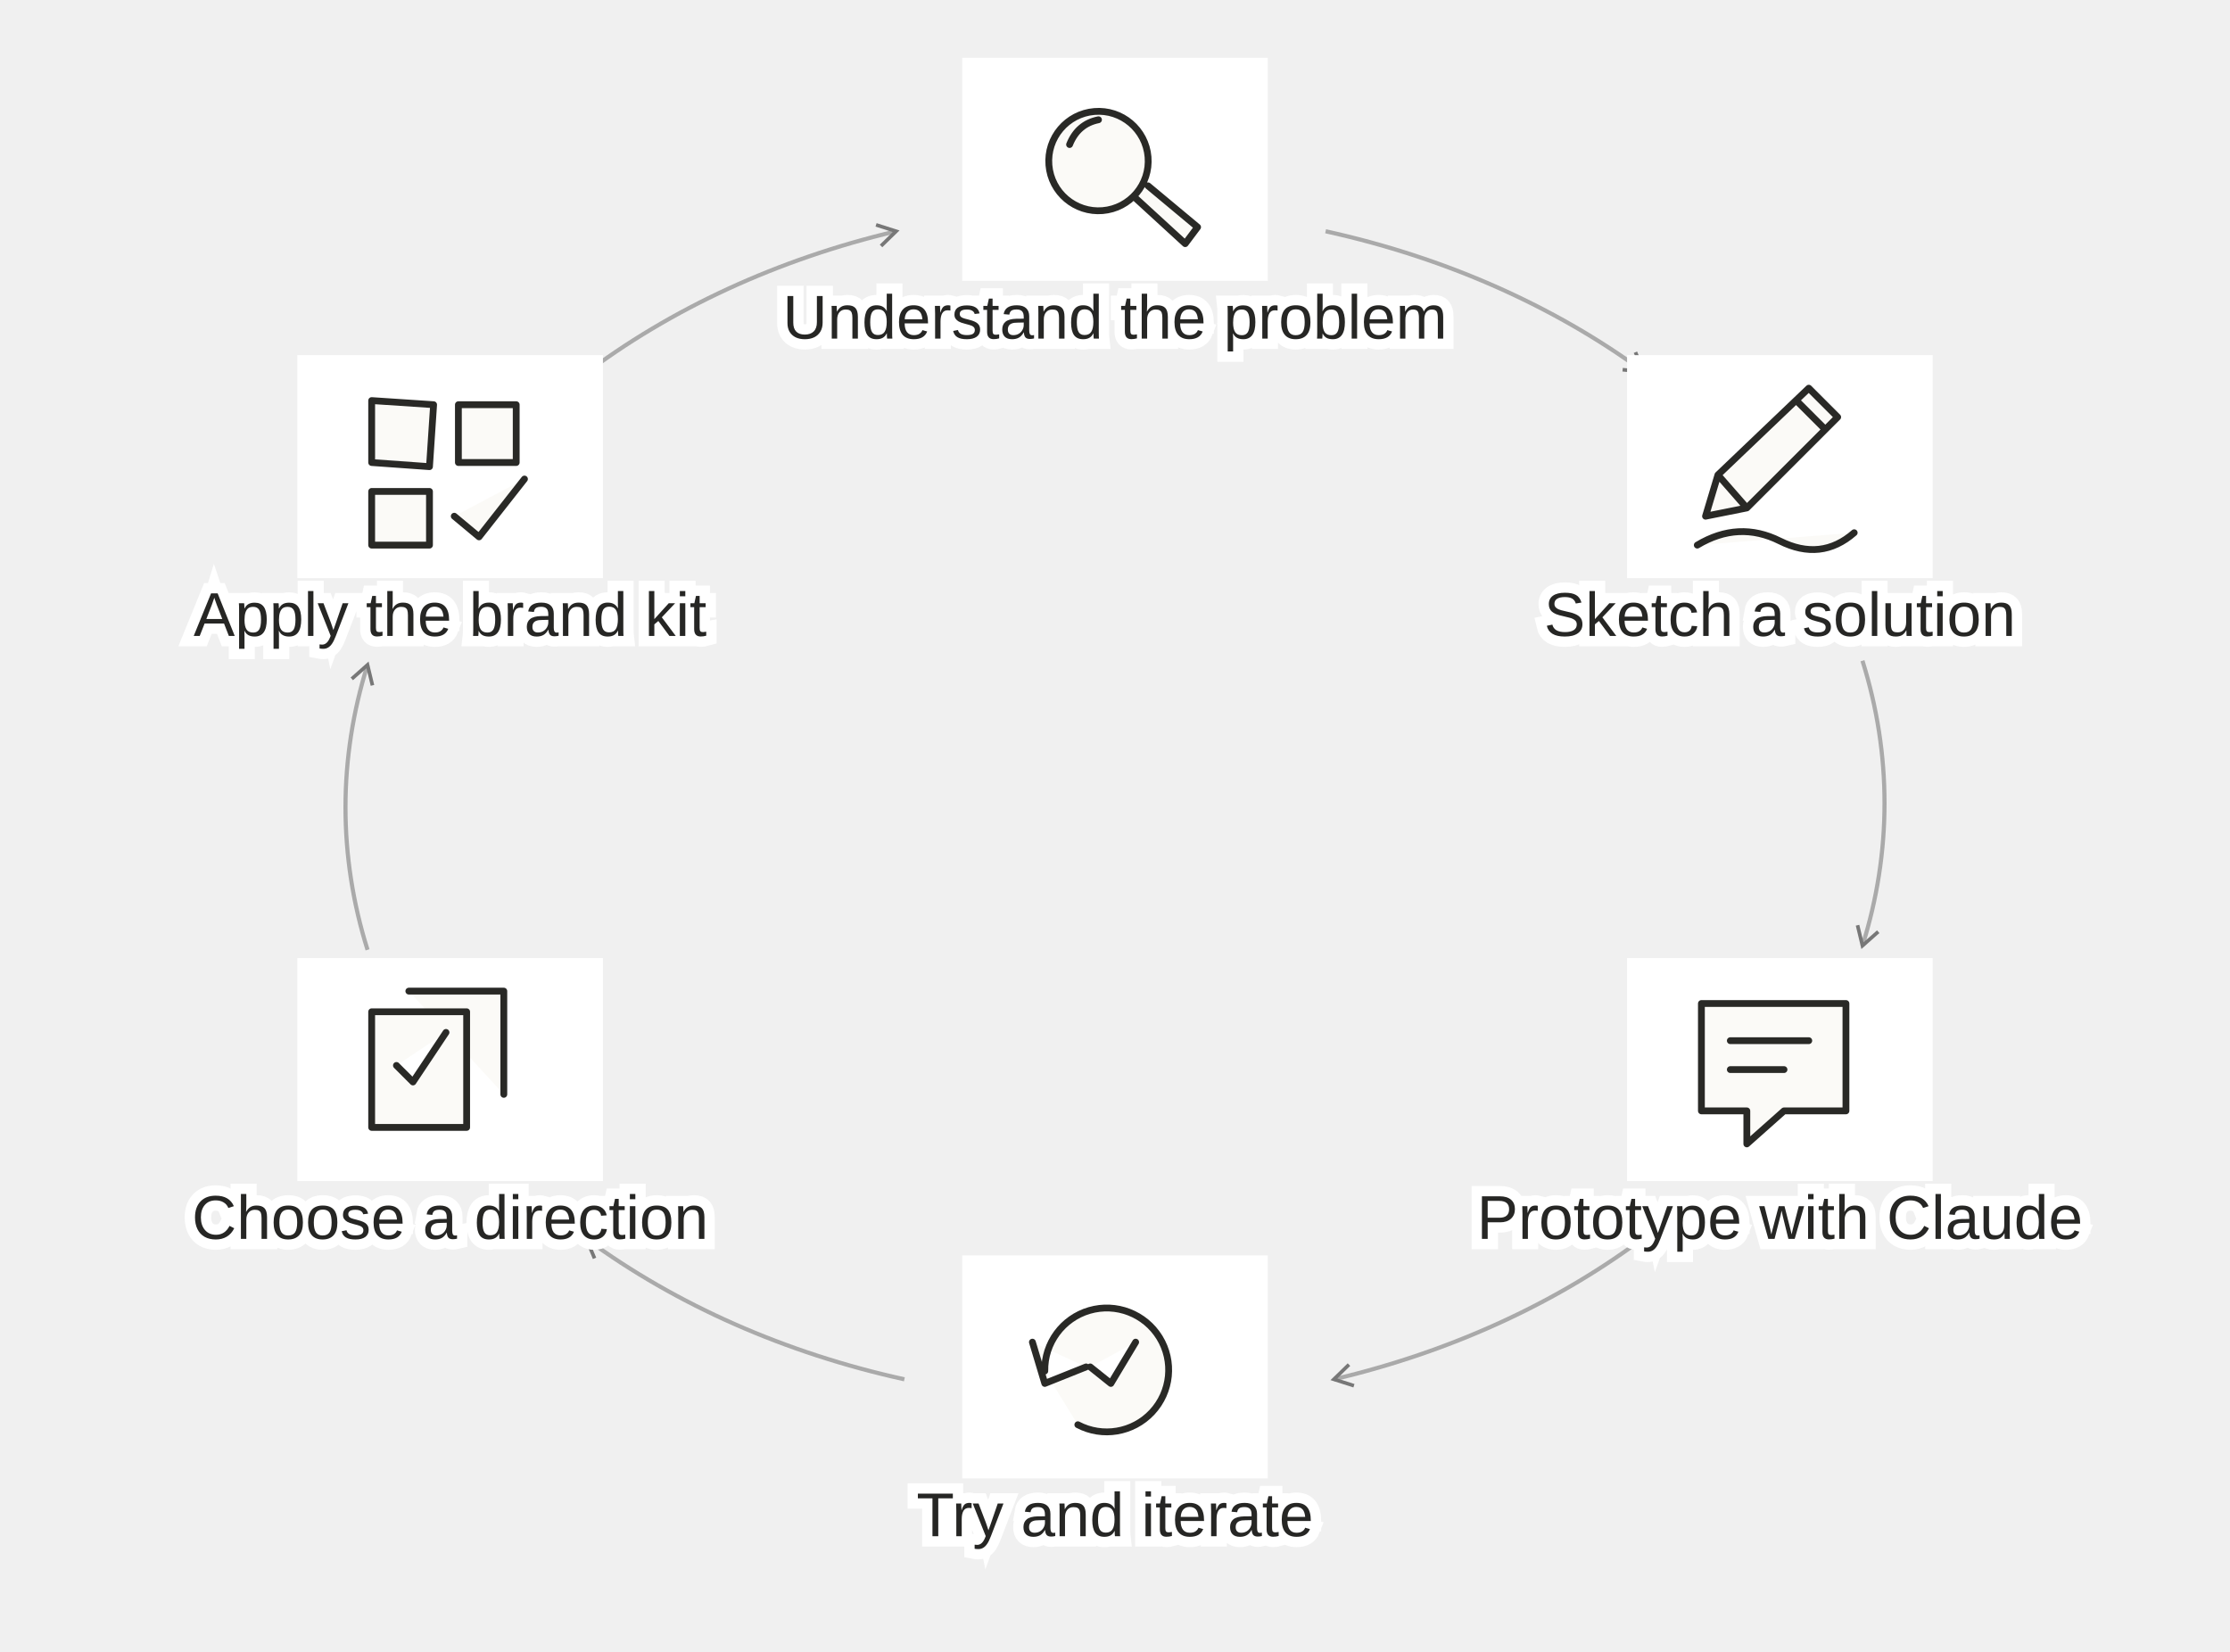
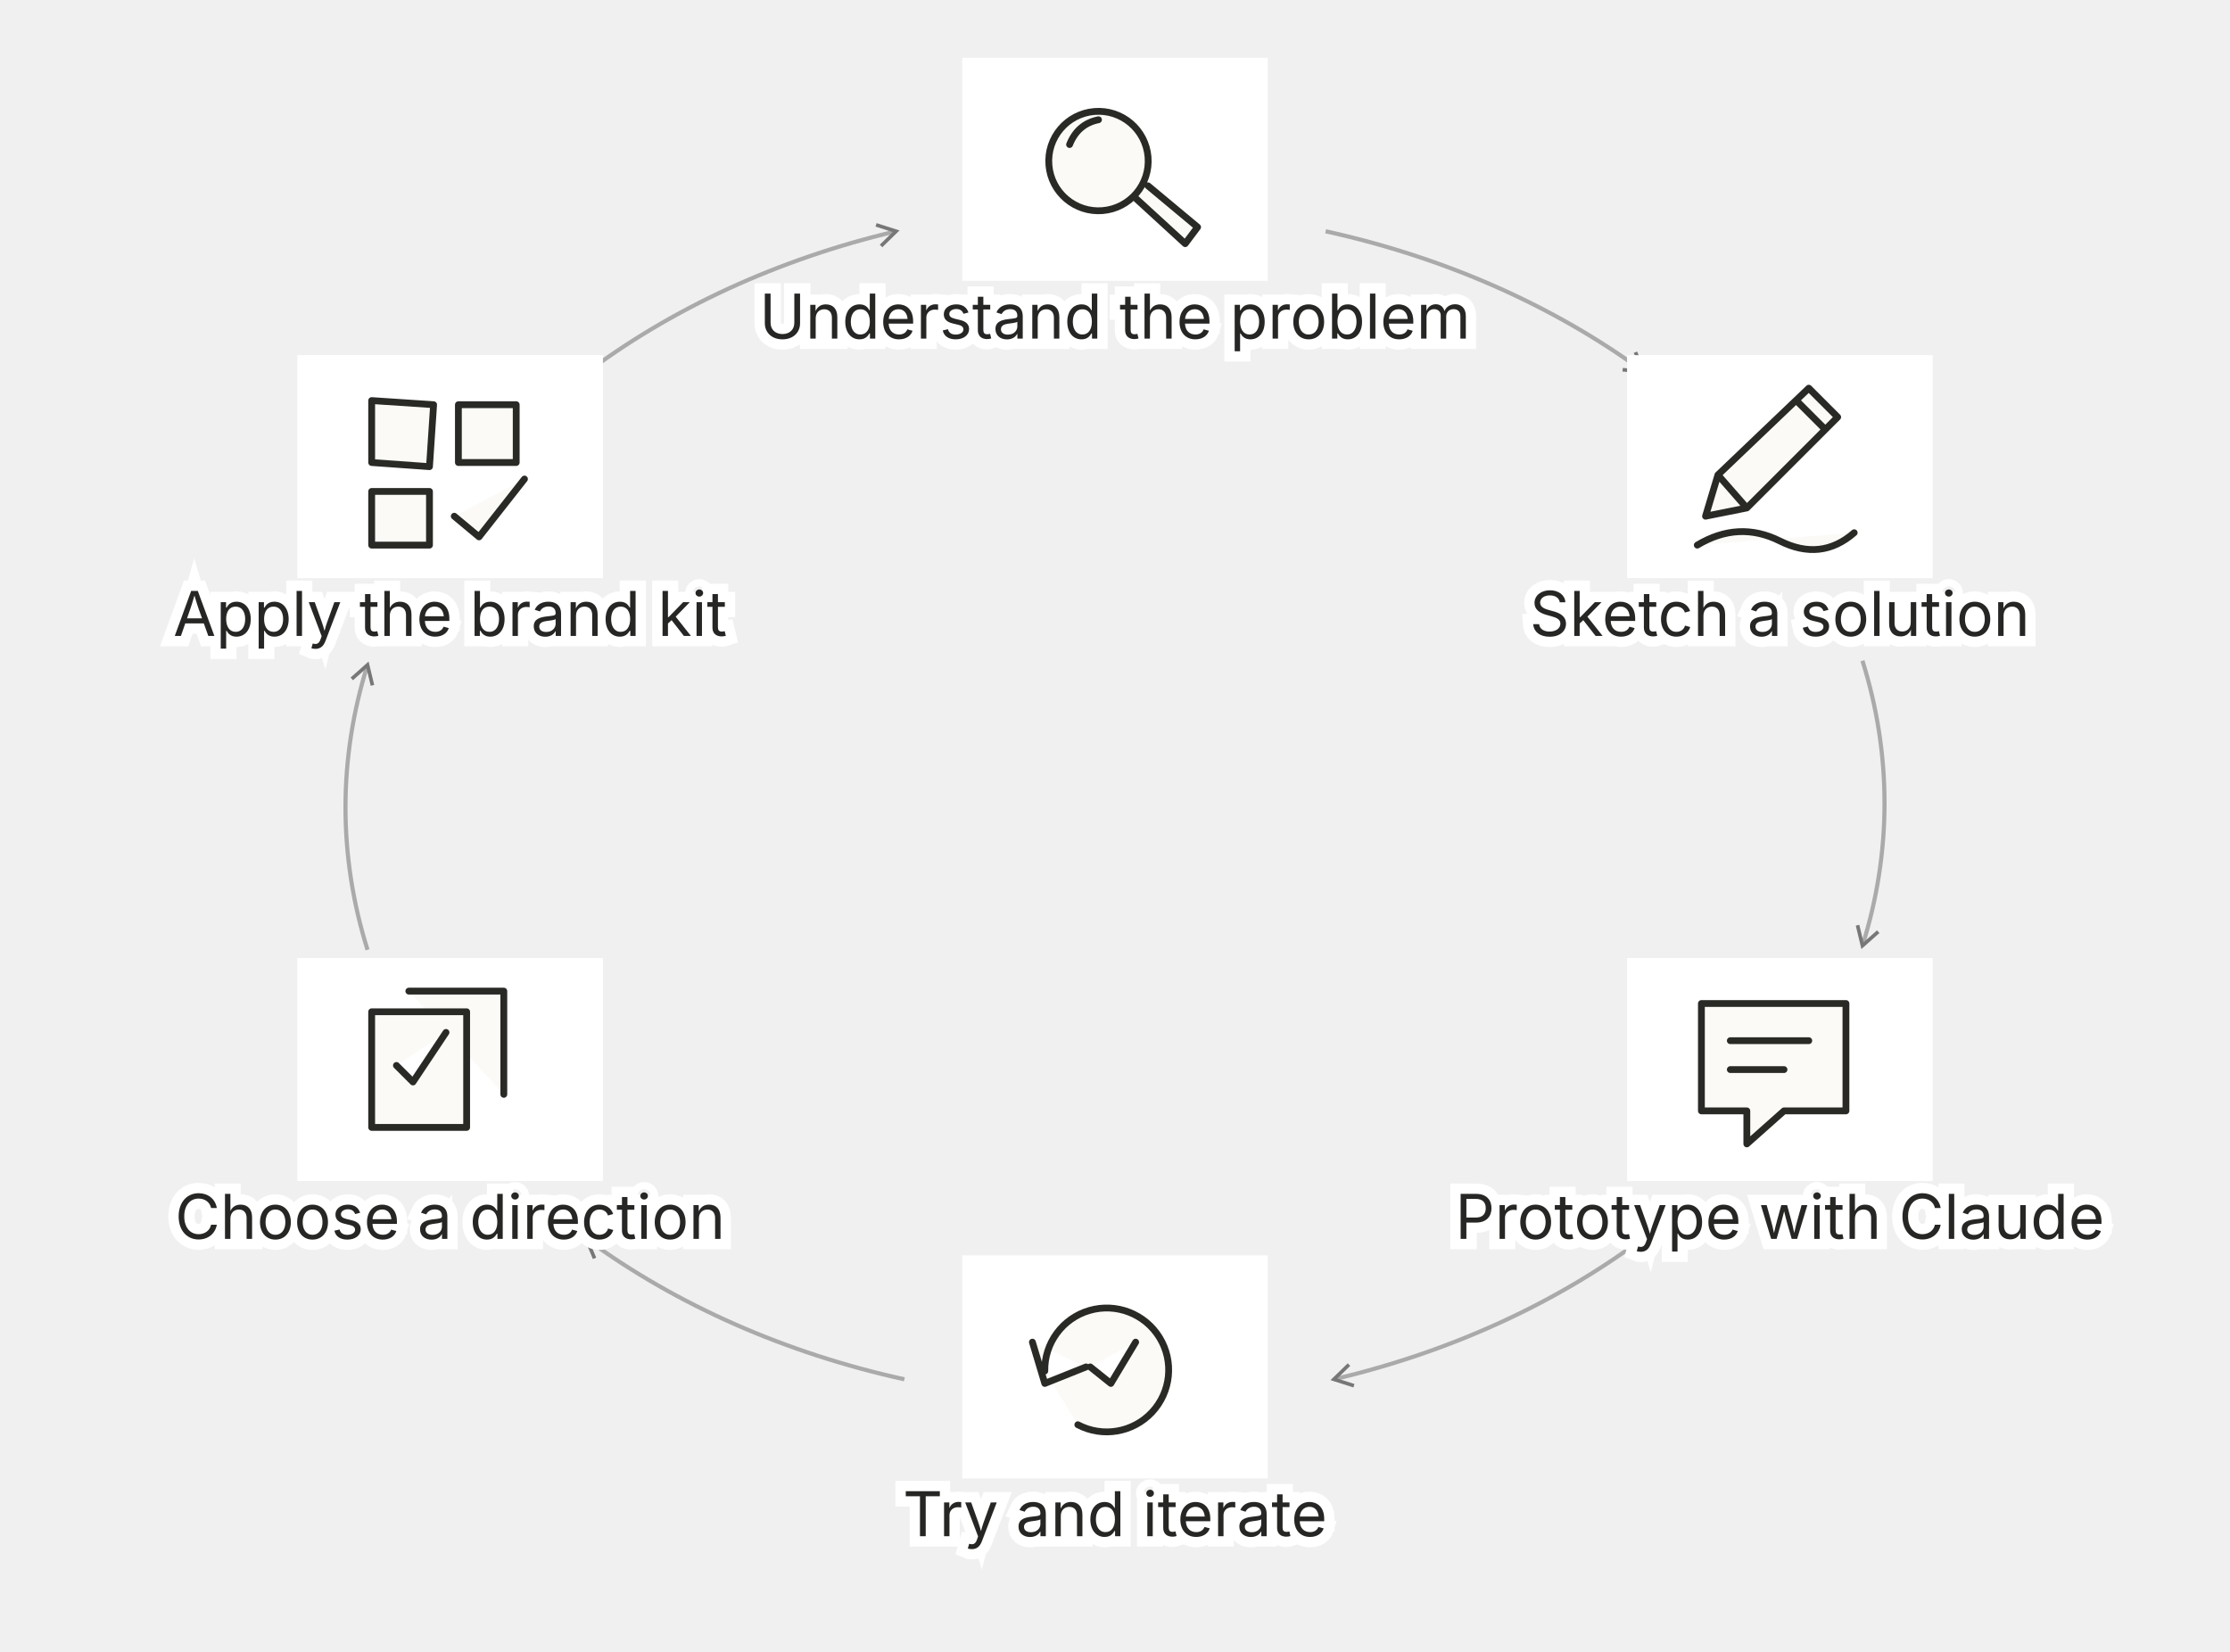
<svg xmlns="http://www.w3.org/2000/svg" viewBox="0 0 540 400" role="img">
  <defs>
    <marker id="arrow" viewBox="0 0 8 8" refX="6" refY="4" markerWidth="7" markerHeight="7" orient="auto">
      <path d="m1 1 5 3-5 3" fill="none" stroke="#777" />
    </marker>
  </defs>
  <path d="M321 56 A186 145 0 0 1 398 90" fill="none" stroke="#aaa" marker-end="url(#arrow)" />
  <g transform="translate(245 18)">
    <rect x="-12" y="-4" width="74" height="54" fill="white" />
    <path d="M9 22a12 12 0 1 1 24-2a12 12 0 0 1-24 2z M30 30l12 11 3-4-12-10 M14 17q2-5 7-6" fill="#fbfaf7" stroke="#292926" stroke-width="1.65" stroke-linejoin="round" stroke-linecap="round" />
  </g>
-   <text x="270" y="82" text-anchor="middle" font-family="Arial,sans-serif" font-size="15" fill="#262624" stroke="white" stroke-width="5" paint-order="stroke">Understand the problem</text>
+   <text x="270" y="82" text-anchor="middle" font-family="Inter,-apple-system,BlinkMacSystemFont,Helvetica Neue,sans-serif" font-size="15" fill="#262624" stroke="white" stroke-width="5" paint-order="stroke">Understand the problem</text>
  <path d="M451 160 A186 145 0 0 1 451 229" fill="none" stroke="#aaa" marker-end="url(#arrow)" />
  <g transform="translate(406 90)">
    <rect x="-12" y="-4" width="74" height="54" fill="white" />
    <path d="M7 35l3-10L32 4l7 7-22 22z M10 25l7 8m12-26 7 7 M5 42q10-6 20-1t18-2" fill="#fbfaf7" stroke="#292926" stroke-width="1.65" stroke-linejoin="round" stroke-linecap="round" />
  </g>
-   <text x="431" y="154" text-anchor="middle" font-family="Arial,sans-serif" font-size="15" fill="#262624" stroke="white" stroke-width="5" paint-order="stroke">Sketch a solution</text>
+   <text x="431" y="154" text-anchor="middle" font-family="Inter,-apple-system,BlinkMacSystemFont,Helvetica Neue,sans-serif" font-size="15" fill="#262624" stroke="white" stroke-width="5" paint-order="stroke">Sketch a solution</text>
  <path d="M399 299 A186 145 0 0 1 323 334" fill="none" stroke="#aaa" marker-end="url(#arrow)" />
  <g transform="translate(406 236)">
    <rect x="-12" y="-4" width="74" height="54" fill="white" />
    <path d="M6 7h35v26H26l-9 8v-8H6z M13 16h19m-19 7h13" fill="#fbfaf7" stroke="#292926" stroke-width="1.65" stroke-linejoin="round" stroke-linecap="round" />
  </g>
-   <text x="431" y="300" text-anchor="middle" font-family="Arial,sans-serif" font-size="15" fill="#262624" stroke="white" stroke-width="5" paint-order="stroke">Prototype with Claude</text>
+   <text x="431" y="300" text-anchor="middle" font-family="Inter,-apple-system,BlinkMacSystemFont,Helvetica Neue,sans-serif" font-size="15" fill="#262624" stroke="white" stroke-width="5" paint-order="stroke">Prototype with Claude</text>
  <path d="M219 334 A186 145 0 0 1 142 300" fill="none" stroke="#aaa" marker-end="url(#arrow)" />
  <g transform="translate(245 308)">
    <rect x="-12" y="-4" width="74" height="54" fill="white" />
    <path d="M8 24a15 15 0 1 1 8 13 M5 17l3 10 10-4 M19 23l5 4 6-10" fill="#fbfaf7" stroke="#292926" stroke-width="1.65" stroke-linejoin="round" stroke-linecap="round" />
  </g>
-   <text x="270" y="372" text-anchor="middle" font-family="Arial,sans-serif" font-size="15" fill="#262624" stroke="white" stroke-width="5" paint-order="stroke">Try and iterate</text>
+   <text x="270" y="372" text-anchor="middle" font-family="Inter,-apple-system,BlinkMacSystemFont,Helvetica Neue,sans-serif" font-size="15" fill="#262624" stroke="white" stroke-width="5" paint-order="stroke">Try and iterate</text>
  <path d="M89 230 A186 145 0 0 1 89 161" fill="none" stroke="#aaa" marker-end="url(#arrow)" />
  <g transform="translate(84 236)">
    <rect x="-12" y="-4" width="74" height="54" fill="white" />
    <path d="M6 9h23v28H6z M15 4h23v25 M12 22l4 4 8-12" fill="#fbfaf7" stroke="#292926" stroke-width="1.65" stroke-linejoin="round" stroke-linecap="round" />
  </g>
-   <text x="109" y="300" text-anchor="middle" font-family="Arial,sans-serif" font-size="15" fill="#262624" stroke="white" stroke-width="5" paint-order="stroke">Choose a direction</text>
+   <text x="109" y="300" text-anchor="middle" font-family="Inter,-apple-system,BlinkMacSystemFont,Helvetica Neue,sans-serif" font-size="15" fill="#262624" stroke="white" stroke-width="5" paint-order="stroke">Choose a direction</text>
  <path d="M141 91 A186 145 0 0 1 217 56" fill="none" stroke="#aaa" marker-end="url(#arrow)" />
  <g transform="translate(84 90)">
    <rect x="-12" y="-4" width="74" height="54" fill="white" />
    <path d="M6 7l15 1-1 15-14-1z M27 8h14v14H27z M6 29h14v13H6z M26 35l6 5 11-14" fill="#fbfaf7" stroke="#292926" stroke-width="1.65" stroke-linejoin="round" stroke-linecap="round" />
  </g>
-   <text x="109" y="154" text-anchor="middle" font-family="Arial,sans-serif" font-size="15" fill="#262624" stroke="white" stroke-width="5" paint-order="stroke">Apply the brand kit</text>
+   <text x="109" y="154" text-anchor="middle" font-family="Inter,-apple-system,BlinkMacSystemFont,Helvetica Neue,sans-serif" font-size="15" fill="#262624" stroke="white" stroke-width="5" paint-order="stroke">Apply the brand kit</text>
</svg>
